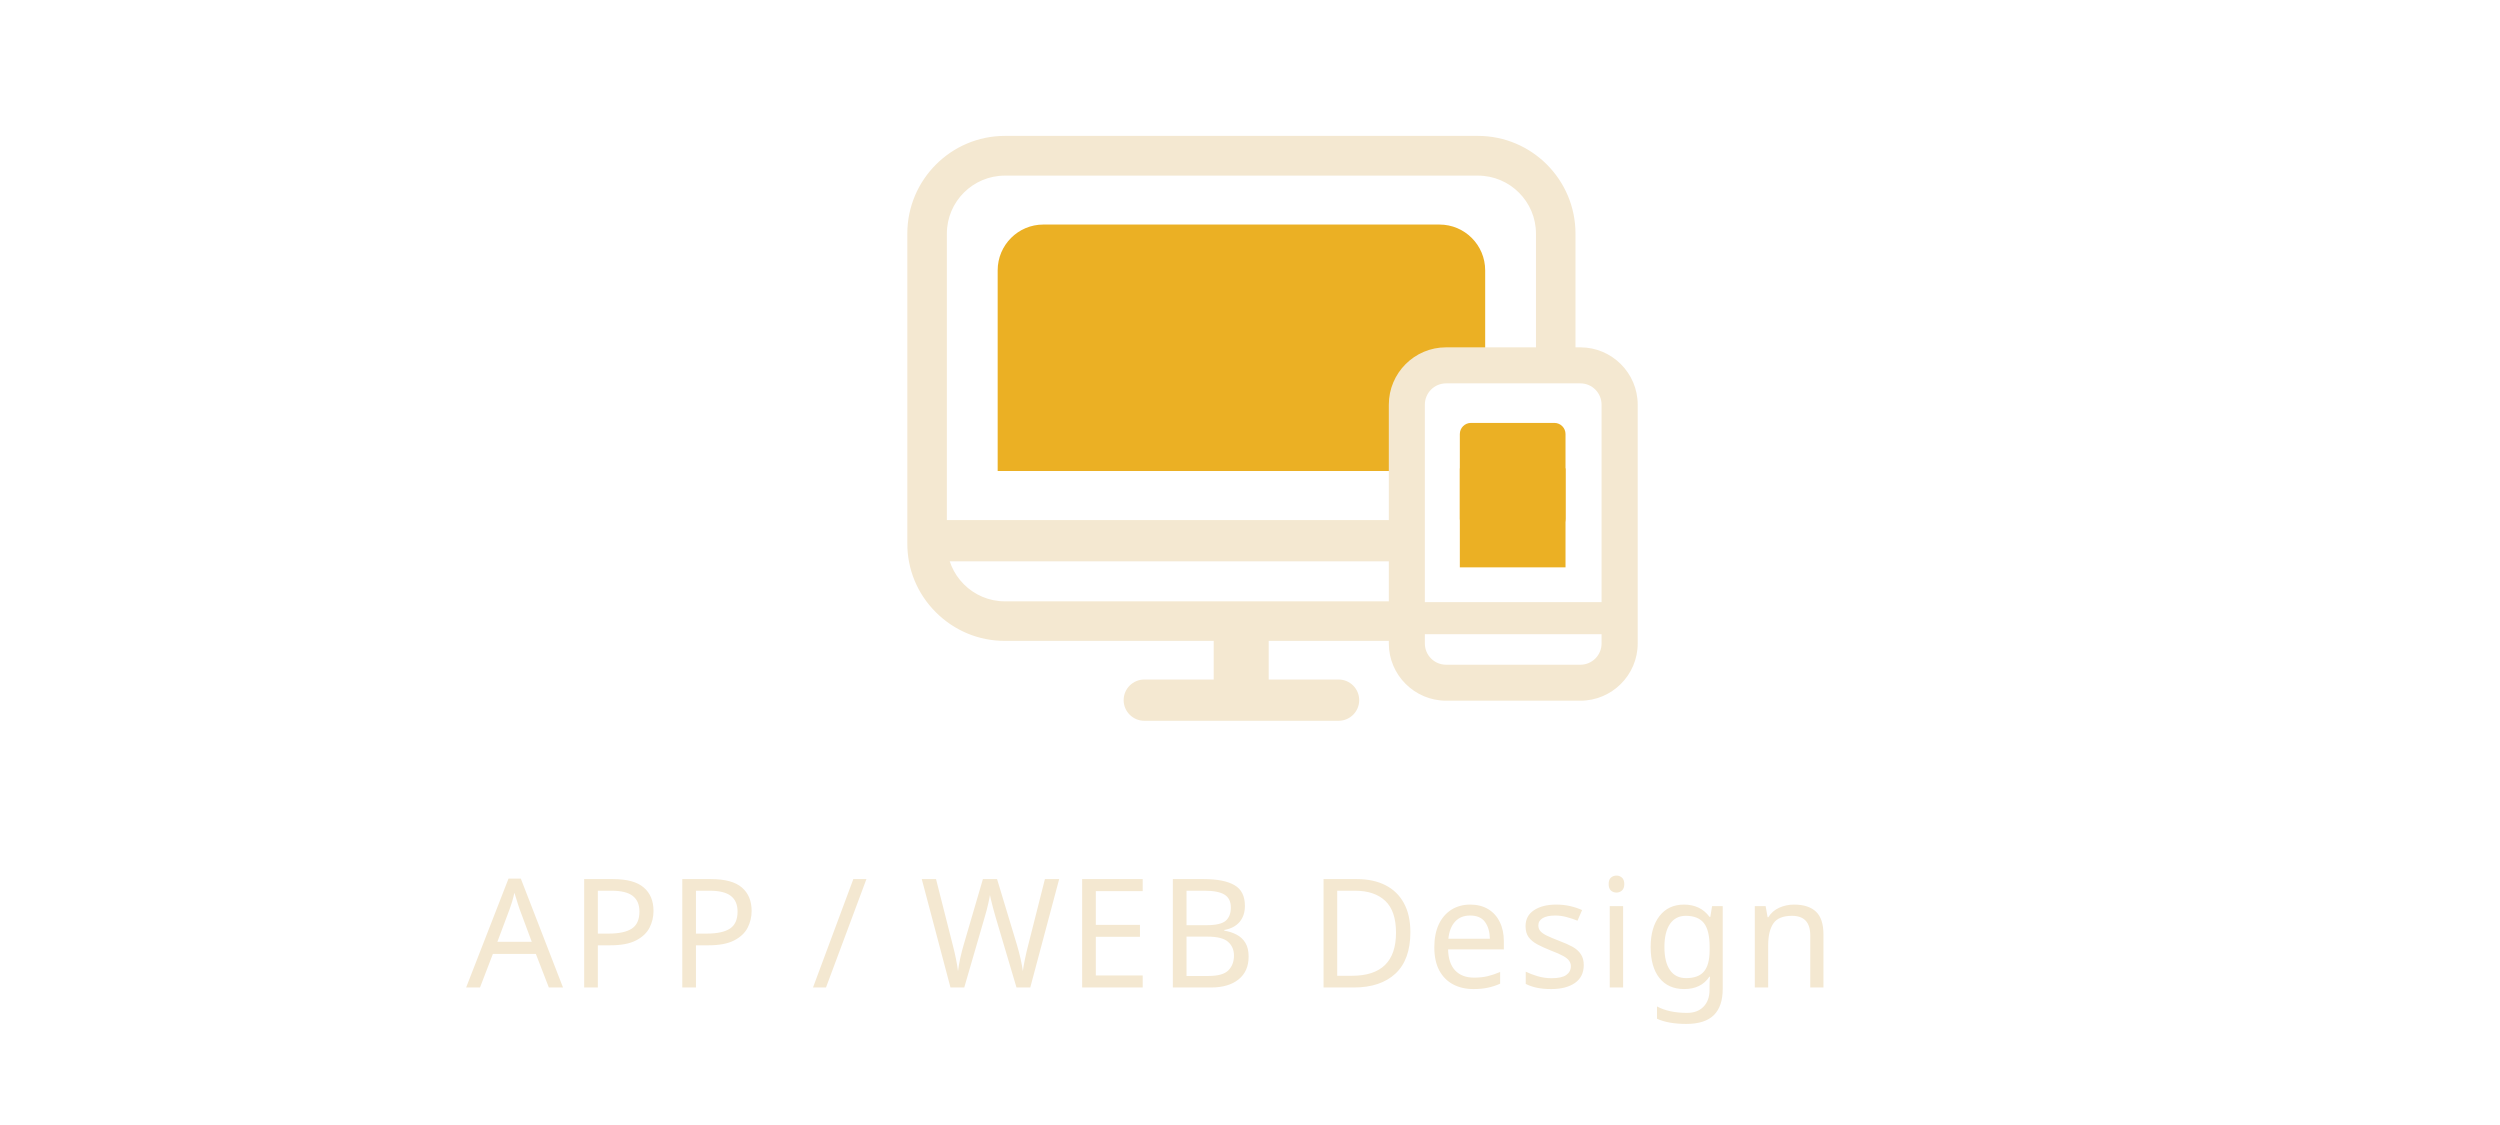
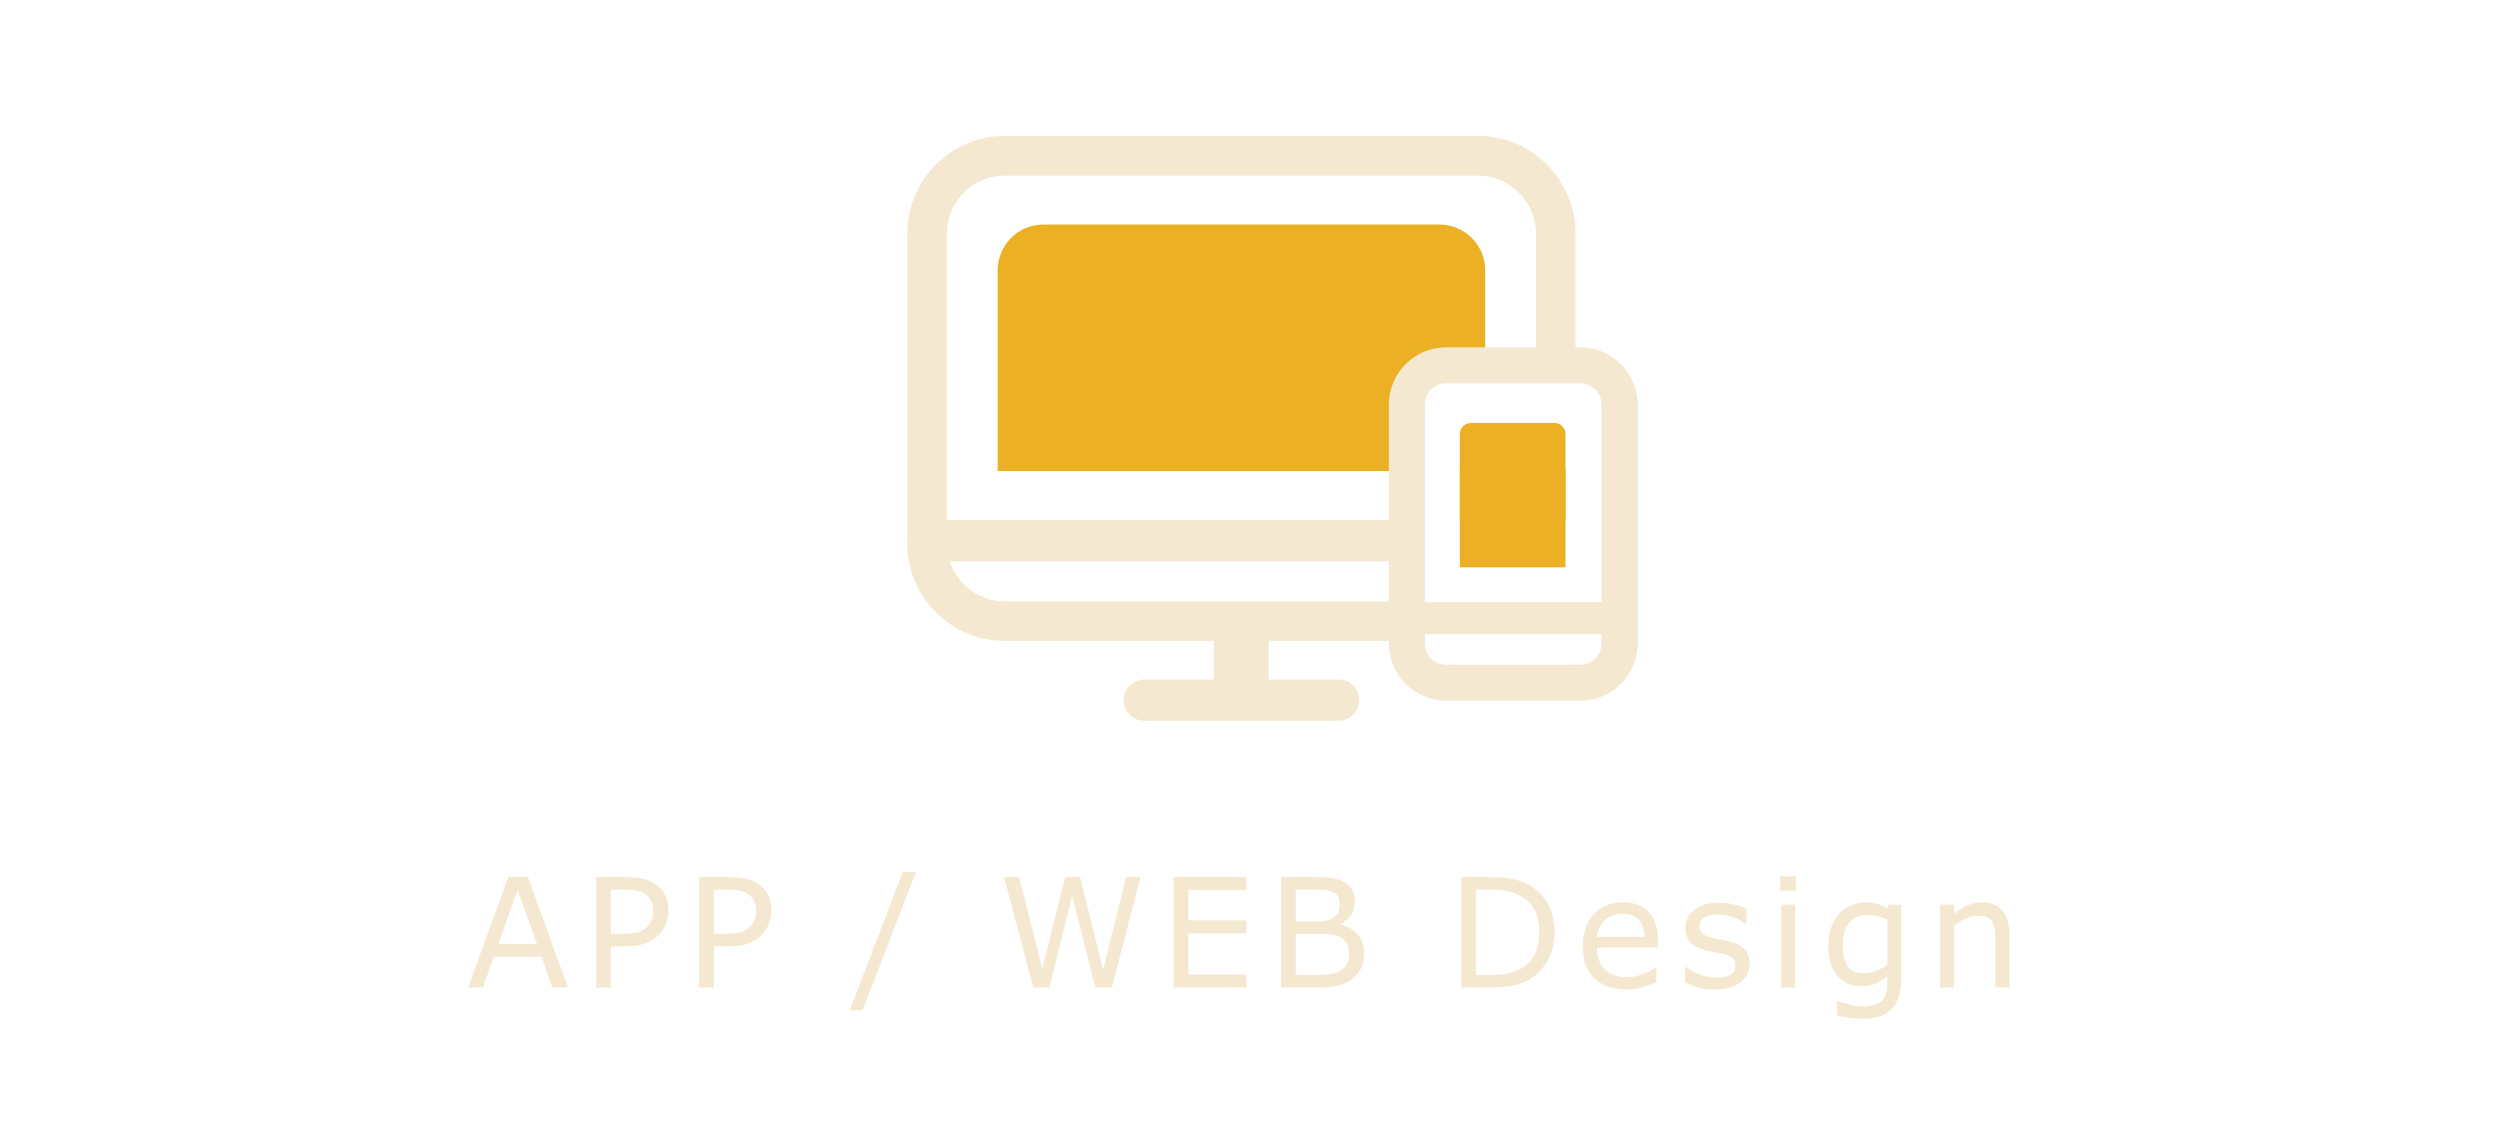
<svg xmlns="http://www.w3.org/2000/svg" xmlns:xlink="http://www.w3.org/1999/xlink" version="1.1" id="圖層_1" x="0px" y="0px" width="400px" height="180px" viewBox="0 0 400 180" enable-background="new 0 0 400 180" xml:space="preserve">
  <g>
    <g>
      <g>
        <defs>
          <path id="SVGID_175_" d="M232.968,110.641c-4.263,0-7.714-3.446-7.714-7.682V64.743c0-4.252,3.451-7.715,7.688-7.698h21.109      v-39.72H137.968v110.885h109.668v-17.568H232.968z" />
        </defs>
        <clipPath id="SVGID_2_">
          <use xlink:href="#SVGID_175_" overflow="visible" />
        </clipPath>
        <g clip-path="url(#SVGID_2_)">
          <g>
            <g>
              <path fill="#F4E8D1" d="M160.785,102.179h75.683c8.42,0,15.25-6.846,15.25-15.283v-49.52c0-8.406-6.83-15.267-15.25-15.267        h-75.683c-8.417,0-15.251,6.828-15.251,15.267v49.552C145.505,95.333,152.368,102.179,160.785,102.179L160.785,102.179z         M151.135,37.376c0-5.316,4.331-9.645,9.65-9.645h75.683c5.315,0,9.646,4.328,9.646,9.645v49.552        c0,5.323-4.331,9.651-9.646,9.651h-75.683c-5.319,0-9.65-4.328-9.65-9.651V37.376z M151.135,37.376" />
              <path fill="#F4E8D1" d="M236.468,102.543h-75.683c-4.181,0-8.119-1.636-11.076-4.609c-2.941-2.948-4.551-6.853-4.537-11.006        V37.376c0-8.622,7.01-15.633,15.613-15.633h75.683c8.61,0,15.61,7.011,15.61,15.633v49.52        C252.078,95.525,245.078,102.543,236.468,102.543z M160.785,22.477c-8.208,0-14.884,6.678-14.884,14.9v49.552        c-0.007,3.953,1.524,7.675,4.324,10.491c2.823,2.832,6.571,4.393,10.56,4.393h75.683c8.211,0,14.884-6.694,14.884-14.916        v-49.52c0-8.222-6.673-14.9-14.884-14.9H160.785z M236.468,96.947h-75.683c-5.519,0-10.017-4.495-10.017-10.019V37.376        c0-5.516,4.498-10.009,10.017-10.009h75.683c5.525,0,10.014,4.493,10.014,10.009v49.552        C246.481,92.452,241.993,96.947,236.468,96.947z M160.785,28.099c-5.12,0-9.287,4.16-9.287,9.277v49.552        c0,5.116,4.167,9.287,9.287,9.287h75.683c5.116,0,9.287-4.17,9.287-9.287V37.376c0-5.117-4.171-9.277-9.287-9.277H160.785z" />
            </g>
          </g>
          <rect x="194.19" y="100.716" fill="#F4E8D1" width="8.8" height="9.925" />
          <path fill="#F4E8D1" d="M214.171,115.326h-31.083c-1.822,0-3.304-1.487-3.304-3.297c0-1.828,1.481-3.306,3.304-3.306h31.083      c1.829,0,3.301,1.478,3.301,3.306C217.472,113.839,216,115.326,214.171,115.326z" />
          <path fill="#F4E8D1" d="M246.667,89.818h-96.068c-1.819,0-3.301-1.477-3.301-3.305c0-1.811,1.481-3.298,3.301-3.298h96.068      c1.829,0,3.301,1.488,3.301,3.298C249.968,88.341,248.496,89.818,246.667,89.818z" />
        </g>
        <path clip-path="url(#SVGID_2_)" fill="#EBB024" d="M237.628,75.363V43.251c0-4.044-3.279-7.322-7.312-7.322h-63.39     c-4.022,0-7.299,3.278-7.299,7.322v32.111H237.628z" />
      </g>
      <g>
        <g>
          <g>
            <g>
              <path fill="#F4E8D1" d="M223.681,64.743v38.216c0,4.236,3.451,7.682,7.71,7.682h21.466c4.236,0,7.707-3.446,7.707-7.682        V64.743c0-4.252-3.454-7.698-7.707-7.698h-21.479C227.132,57.028,223.681,60.49,223.681,64.743L223.681,64.743z         M252.856,59.869c2.673,0,4.858,2.191,4.858,4.874v38.216c0,2.682-2.186,4.867-4.858,4.867h-21.479        c-2.689,0-4.868-2.185-4.868-4.867V64.743c0-2.683,2.179-4.874,4.868-4.874H252.856z M252.856,59.869" />
              <path fill="#F4E8D1" d="M252.856,112.112h-21.466c-5.061,0-9.179-4.11-9.179-9.153V64.743c0-5.049,4.103-9.168,9.143-9.168        h21.502c5.058,0,9.176,4.12,9.176,9.168v38.216C262.032,108.001,257.914,112.112,252.856,112.112z M231.378,61.338        c-1.878,0-3.402,1.521-3.402,3.405v38.216c0,1.877,1.524,3.397,3.402,3.397h21.479c1.871,0,3.393-1.52,3.393-3.397V64.743        c0-1.884-1.521-3.405-3.393-3.405H231.378z" />
            </g>
          </g>
          <g>
            <path fill="#F4E8D1" d="M257.122,101.473h-28.94c-1.413,0-2.562-1.155-2.562-2.566c0-1.42,1.148-2.567,2.562-2.567h28.94       c1.416,0,2.568,1.147,2.568,2.567C259.69,100.318,258.538,101.473,257.122,101.473z" />
          </g>
        </g>
        <g>
          <rect x="233.573" y="74.943" fill="#EBB024" width="16.91" height="15.834" />
          <path fill="#EBB024" d="M250.483,83.003c0,0.989-0.797,1.788-1.781,1.788h-13.354c-0.977,0-1.775-0.798-1.775-1.788V69.452      c0-0.989,0.799-1.786,1.775-1.786h13.354c0.984,0,1.781,0.797,1.781,1.786V83.003z" />
        </g>
      </g>
    </g>
  </g>
  <g>
-     <text transform="matrix(1 0 0 1 74.5806 157.9995)" fill="#F4E8D1" font-family="'Verdana'" font-size="24.3" letter-spacing="1">APP / WEB Design</text>
+     <g>
+       <path fill="#F4E8D1" d="M90.883,158H88.38l-1.732-4.924h-7.641L77.274,158h-2.385l6.431-17.667h3.133L90.883,158z M85.924,151.058    l-3.097-8.673l-3.108,8.673H85.924z" />
+       <path fill="#F4E8D1" d="M106.944,145.671c0,0.783-0.136,1.509-0.409,2.178c-0.273,0.668-0.655,1.248-1.145,1.738    c-0.609,0.608-1.329,1.065-2.16,1.37s-1.878,0.457-3.144,0.457h-2.35V158h-2.349v-17.667h4.793c1.06,0,1.958,0.089,2.693,0.267    c0.736,0.178,1.388,0.457,1.958,0.837c0.672,0.45,1.192,1.013,1.56,1.685C106.76,143.792,106.944,144.643,106.944,145.671z     M104.5,145.731c0-0.609-0.106-1.14-0.32-1.59c-0.213-0.451-0.538-0.819-0.973-1.104c-0.38-0.245-0.813-0.421-1.299-0.528    c-0.486-0.106-1.102-0.16-1.845-0.16h-2.326v7.06h1.982c0.949,0,1.72-0.085,2.313-0.255s1.076-0.44,1.448-0.813    c0.372-0.38,0.635-0.779,0.789-1.198C104.422,146.724,104.5,146.253,104.5,145.731z" />
+       <path fill="#F4E8D1" d="M123.42,145.671c0,0.783-0.136,1.509-0.409,2.178c-0.273,0.668-0.655,1.248-1.145,1.738    c-0.609,0.608-1.329,1.065-2.16,1.37s-1.878,0.457-3.144,0.457h-2.35V158h-2.349v-17.667h4.793c1.06,0,1.958,0.089,2.693,0.267    c0.736,0.178,1.388,0.457,1.958,0.837c0.672,0.45,1.192,1.013,1.56,1.685C123.236,143.792,123.42,144.643,123.42,145.671z     M120.976,145.731c0-0.609-0.106-1.14-0.32-1.59c-0.213-0.451-0.538-0.819-0.973-1.104c-0.38-0.245-0.813-0.421-1.299-0.528    c-0.486-0.106-1.102-0.16-1.845-0.16h-2.326v7.06h1.982c0.949,0,1.72-0.085,2.313-0.255s1.076-0.44,1.448-0.813    c0.372-0.38,0.635-0.779,0.789-1.198C120.898,146.724,120.976,146.253,120.976,145.731z" />
+       <path fill="#F4E8D1" d="M146.536,139.538l-8.507,22.069h-2.053l8.472-22.069H146.536z" />
+       <path fill="#F4E8D1" d="M182.49,140.333L177.898,158h-2.646l-3.714-14.665L167.908,158h-2.586l-4.675-17.667h2.408l3.714,14.688    l3.655-14.688h2.385l3.69,14.831l3.69-14.831H182.49z" />
+       <path fill="#F4E8D1" d="M199.417,158h-11.64v-17.667h11.64v2.088h-9.291v4.841h9.291v2.089h-9.291v6.562h9.291V158z" />
+       <path fill="#F4E8D1" d="M218.29,152.565c0,0.878-0.166,1.653-0.499,2.326c-0.332,0.672-0.779,1.226-1.341,1.661    c-0.664,0.521-1.394,0.894-2.189,1.115S212.456,158,211.23,158h-6.265v-17.667h5.232c1.29,0,2.254,0.047,2.896,0.142    c0.641,0.096,1.253,0.293,1.839,0.594c0.648,0.34,1.119,0.777,1.412,1.312c0.292,0.533,0.439,1.172,0.439,1.916    c0,0.838-0.214,1.553-0.641,2.142c-0.427,0.589-0.997,1.062-1.709,1.418v0.095c1.194,0.245,2.136,0.77,2.824,1.572    C217.946,150.325,218.29,151.339,218.29,152.565z M214.339,144.604c0-0.428-0.071-0.787-0.213-1.08    c-0.143-0.293-0.372-0.53-0.688-0.712c-0.372-0.214-0.823-0.346-1.353-0.397c-0.53-0.052-1.187-0.077-1.97-0.077h-2.8v5.102h3.038    c0.736,0,1.321-0.037,1.756-0.112c0.435-0.075,0.838-0.231,1.21-0.469s0.635-0.544,0.789-0.919    C214.262,145.563,214.339,145.118,214.339,144.604z M215.846,152.66c0-0.711-0.107-1.277-0.32-1.696s-0.601-0.775-1.163-1.067    c-0.38-0.198-0.841-0.327-1.382-0.386c-0.542-0.06-1.201-0.089-1.976-0.089h-3.69v6.573h3.109c1.028,0,1.871-0.054,2.527-0.16    c0.656-0.107,1.194-0.303,1.614-0.588c0.443-0.309,0.767-0.66,0.973-1.056S215.846,153.285,215.846,152.66z" />
+       <path fill="#F4E8D1" d="M248.738,149.184c0,1.605-0.35,3.061-1.05,4.366c-0.7,1.305-1.631,2.317-2.795,3.037    c-0.807,0.498-1.706,0.858-2.699,1.08c-0.992,0.222-2.299,0.332-3.921,0.332h-4.462v-17.667h4.414    c1.725,0,3.096,0.124,4.111,0.373c1.017,0.25,1.877,0.592,2.581,1.026c1.202,0.752,2.14,1.753,2.812,3.002    C248.402,145.984,248.738,147.467,248.738,149.184z M246.282,149.148c0-1.384-0.241-2.551-0.724-3.5s-1.202-1.697-2.159-2.242    c-0.696-0.396-1.436-0.671-2.219-0.825s-1.721-0.231-2.813-0.231h-2.207v13.633h2.207c1.131,0,2.118-0.083,2.961-0.249    c0.842-0.166,1.615-0.475,2.319-0.925c0.878-0.562,1.536-1.302,1.976-2.219C246.063,151.671,246.282,150.525,246.282,149.148z" />
+       <path fill="#F4E8D1" d="M265.274,151.604h-9.766c0,0.815,0.123,1.524,0.367,2.13c0.246,0.605,0.582,1.102,1.01,1.489    c0.41,0.38,0.899,0.664,1.465,0.854c0.565,0.189,1.188,0.284,1.869,0.284c0.901,0,1.809-0.18,2.723-0.54    c0.914-0.359,1.564-0.713,1.951-1.062h0.119v2.433c-0.752,0.316-1.519,0.581-2.302,0.795s-1.606,0.32-2.468,0.32    c-2.199,0-3.916-0.595-5.149-1.786c-1.234-1.19-1.851-2.881-1.851-5.072c0-2.167,0.591-3.888,1.773-5.161    c1.182-1.273,2.738-1.91,4.669-1.91c1.788,0,3.166,0.521,4.135,1.566c0.969,1.044,1.454,2.527,1.454,4.449V151.604z     M263.103,149.896c-0.008-1.171-0.303-2.077-0.884-2.718s-1.466-0.961-2.651-0.961c-1.195,0-2.146,0.353-2.854,1.056    c-0.709,0.704-1.109,1.578-1.205,2.623H263.103z" />
+       <path fill="#F4E8D1" d="M279.946,154.179c0,1.21-0.5,2.203-1.501,2.978c-1.001,0.775-2.367,1.163-4.1,1.163    c-0.981,0-1.88-0.117-2.699-0.35c-0.819-0.233-1.505-0.488-2.059-0.766v-2.504h0.118c0.705,0.53,1.487,0.951,2.35,1.264    s1.689,0.469,2.48,0.469c0.98,0,1.748-0.158,2.301-0.475c0.555-0.316,0.831-0.814,0.831-1.495c0-0.521-0.15-0.917-0.45-1.187    c-0.301-0.269-0.879-0.498-1.732-0.688c-0.316-0.071-0.73-0.154-1.24-0.25c-0.51-0.095-0.975-0.197-1.395-0.308    c-1.162-0.309-1.987-0.762-2.474-1.359c-0.486-0.597-0.729-1.33-0.729-2.2c0-0.546,0.112-1.061,0.338-1.543    s0.567-0.914,1.026-1.293c0.442-0.372,1.007-0.667,1.69-0.884c0.685-0.218,1.449-0.327,2.297-0.327    c0.791,0,1.592,0.098,2.402,0.291c0.811,0.194,1.484,0.43,2.023,0.706v2.385h-0.119c-0.57-0.419-1.262-0.772-2.076-1.062    c-0.815-0.289-1.614-0.434-2.396-0.434c-0.815,0-1.504,0.156-2.065,0.469s-0.843,0.777-0.843,1.395    c0,0.546,0.17,0.957,0.511,1.233c0.332,0.277,0.87,0.503,1.614,0.677c0.41,0.095,0.871,0.189,1.382,0.285    c0.511,0.095,0.935,0.182,1.275,0.261c1.036,0.237,1.835,0.645,2.397,1.222C279.665,152.439,279.946,153.214,279.946,154.179z" />
+       <path fill="#F4E8D1" d="M287.357,142.527h-2.516v-2.313h2.516V142.527z M287.215,158h-2.23v-13.254h2.23V158z" />
+       <path fill="#F4E8D1" d="M304.201,156.493c0,2.246-0.511,3.896-1.53,4.948c-1.021,1.052-2.591,1.577-4.711,1.577    c-0.704,0-1.391-0.049-2.059-0.147c-0.668-0.1-1.326-0.24-1.975-0.422v-2.278h0.117c0.364,0.143,0.941,0.318,1.732,0.528    s1.582,0.314,2.373,0.314c0.76,0,1.389-0.091,1.887-0.272c0.499-0.183,0.887-0.436,1.163-0.76    c0.276-0.309,0.475-0.681,0.593-1.115c0.119-0.436,0.179-0.922,0.179-1.46v-1.21c-0.673,0.538-1.315,0.939-1.929,1.204    c-0.612,0.266-1.394,0.397-2.343,0.397c-1.582,0-2.838-0.571-3.767-1.714c-0.93-1.144-1.395-2.755-1.395-4.835    c0-1.14,0.16-2.122,0.48-2.949c0.32-0.826,0.758-1.54,1.311-2.142c0.515-0.562,1.139-0.998,1.875-1.311s1.467-0.469,2.195-0.469    c0.768,0,1.41,0.077,1.928,0.231s1.066,0.39,1.644,0.706l0.142-0.57h2.089V156.493z M301.971,154.357v-7.226    c-0.593-0.27-1.146-0.461-1.655-0.576c-0.51-0.114-1.019-0.172-1.525-0.172c-1.226,0-2.19,0.411-2.895,1.234    c-0.704,0.822-1.056,2.017-1.056,3.583c0,1.487,0.261,2.614,0.782,3.382c0.523,0.768,1.389,1.15,2.6,1.15    c0.648,0,1.299-0.124,1.951-0.373C300.825,155.11,301.425,154.776,301.971,154.357z" />
+       <path fill="#F4E8D1" d="M321.496,158h-2.231v-7.546c0-0.609-0.035-1.181-0.105-1.715c-0.072-0.534-0.202-0.951-0.393-1.252    c-0.197-0.332-0.482-0.579-0.854-0.741c-0.373-0.162-0.854-0.243-1.448-0.243c-0.608,0-1.245,0.15-1.91,0.45    c-0.665,0.301-1.302,0.685-1.91,1.151V158h-2.23v-13.254h2.23v1.472c0.696-0.577,1.416-1.028,2.159-1.353    c0.744-0.324,1.508-0.486,2.29-0.486c1.432,0,2.523,0.431,3.274,1.293c0.752,0.862,1.128,2.104,1.128,3.726V158z" />
+     </g>
  </g>
  <g>
    <g>
      <defs>
        <rect id="SVGID_241_" x="-742.157" y="678" width="358.75" height="82" />
      </defs>
      <clipPath id="SVGID_4_">
        <use xlink:href="#SVGID_241_" overflow="visible" />
      </clipPath>
      <g clip-path="url(#SVGID_4_)">
        <defs>
          <rect id="SVGID_243_" x="-768.592" y="656.006" width="433.536" height="149.028" />
        </defs>
        <clipPath id="SVGID_6_">
          <use xlink:href="#SVGID_243_" overflow="visible" />
        </clipPath>
        <rect x="-1230.521" y="49.749" clip-path="url(#SVGID_6_)" fill="#C16926" width="1358.748" height="764.914" />
      </g>
    </g>
  </g>
</svg>
